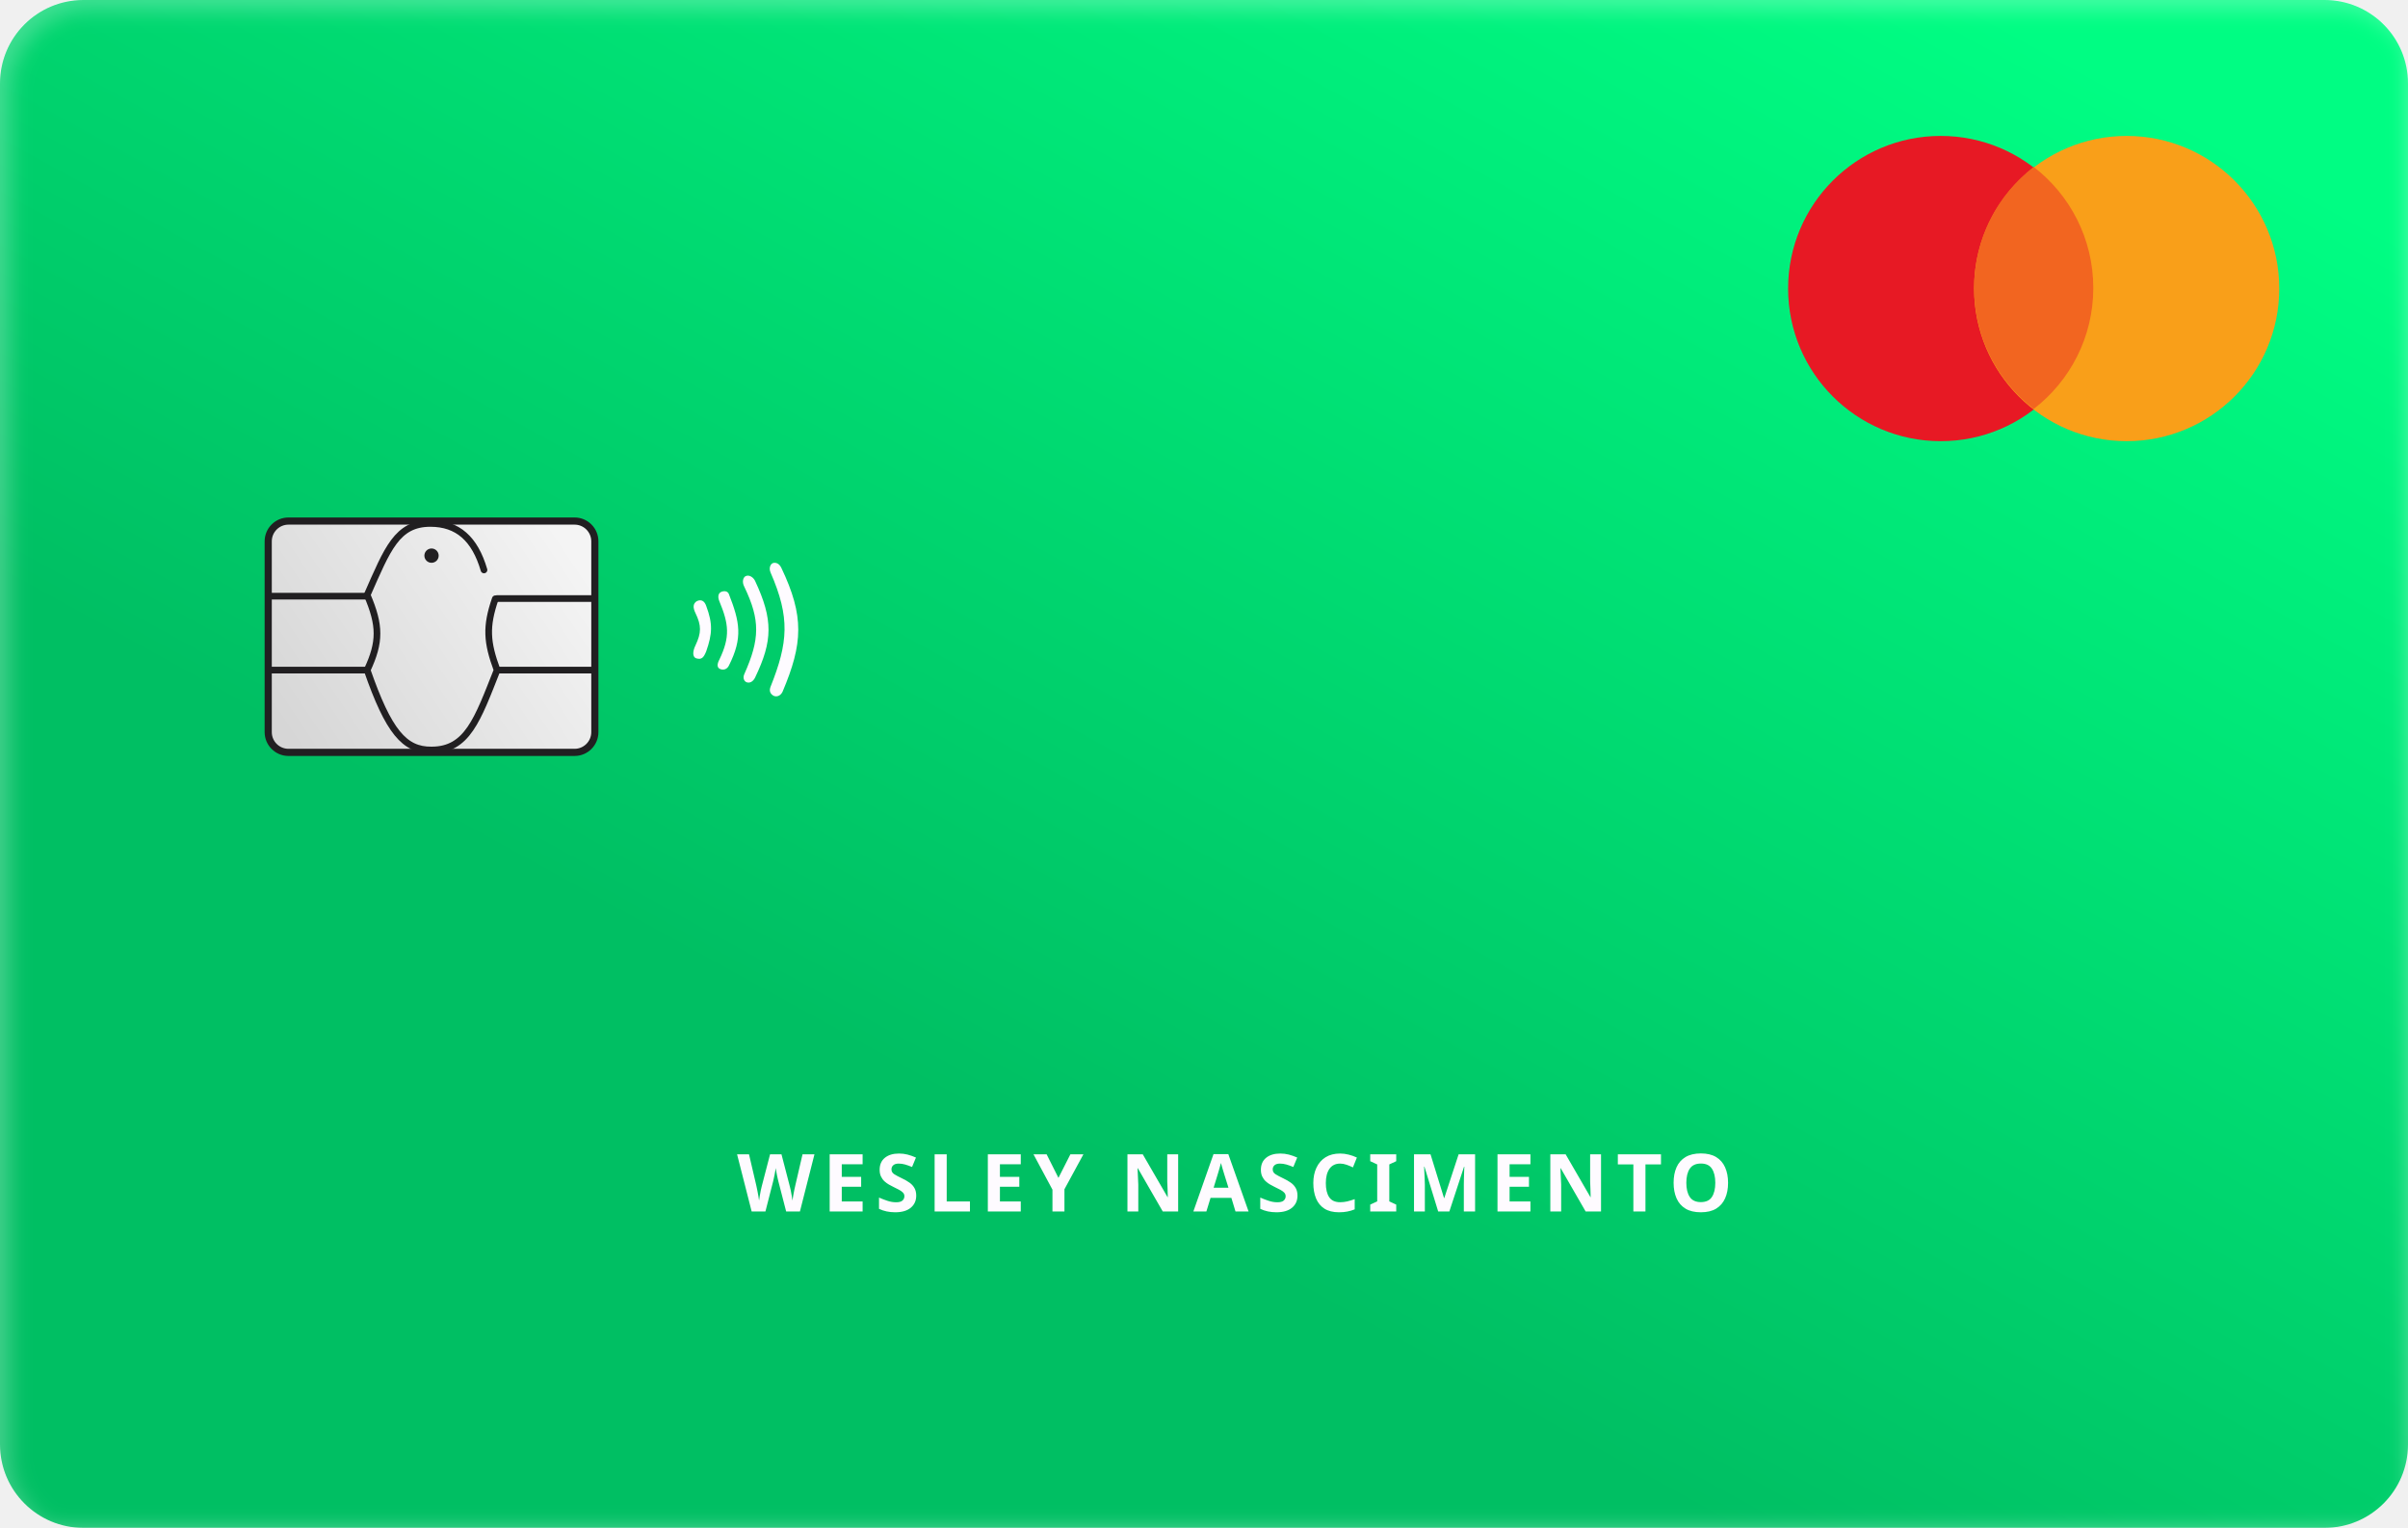
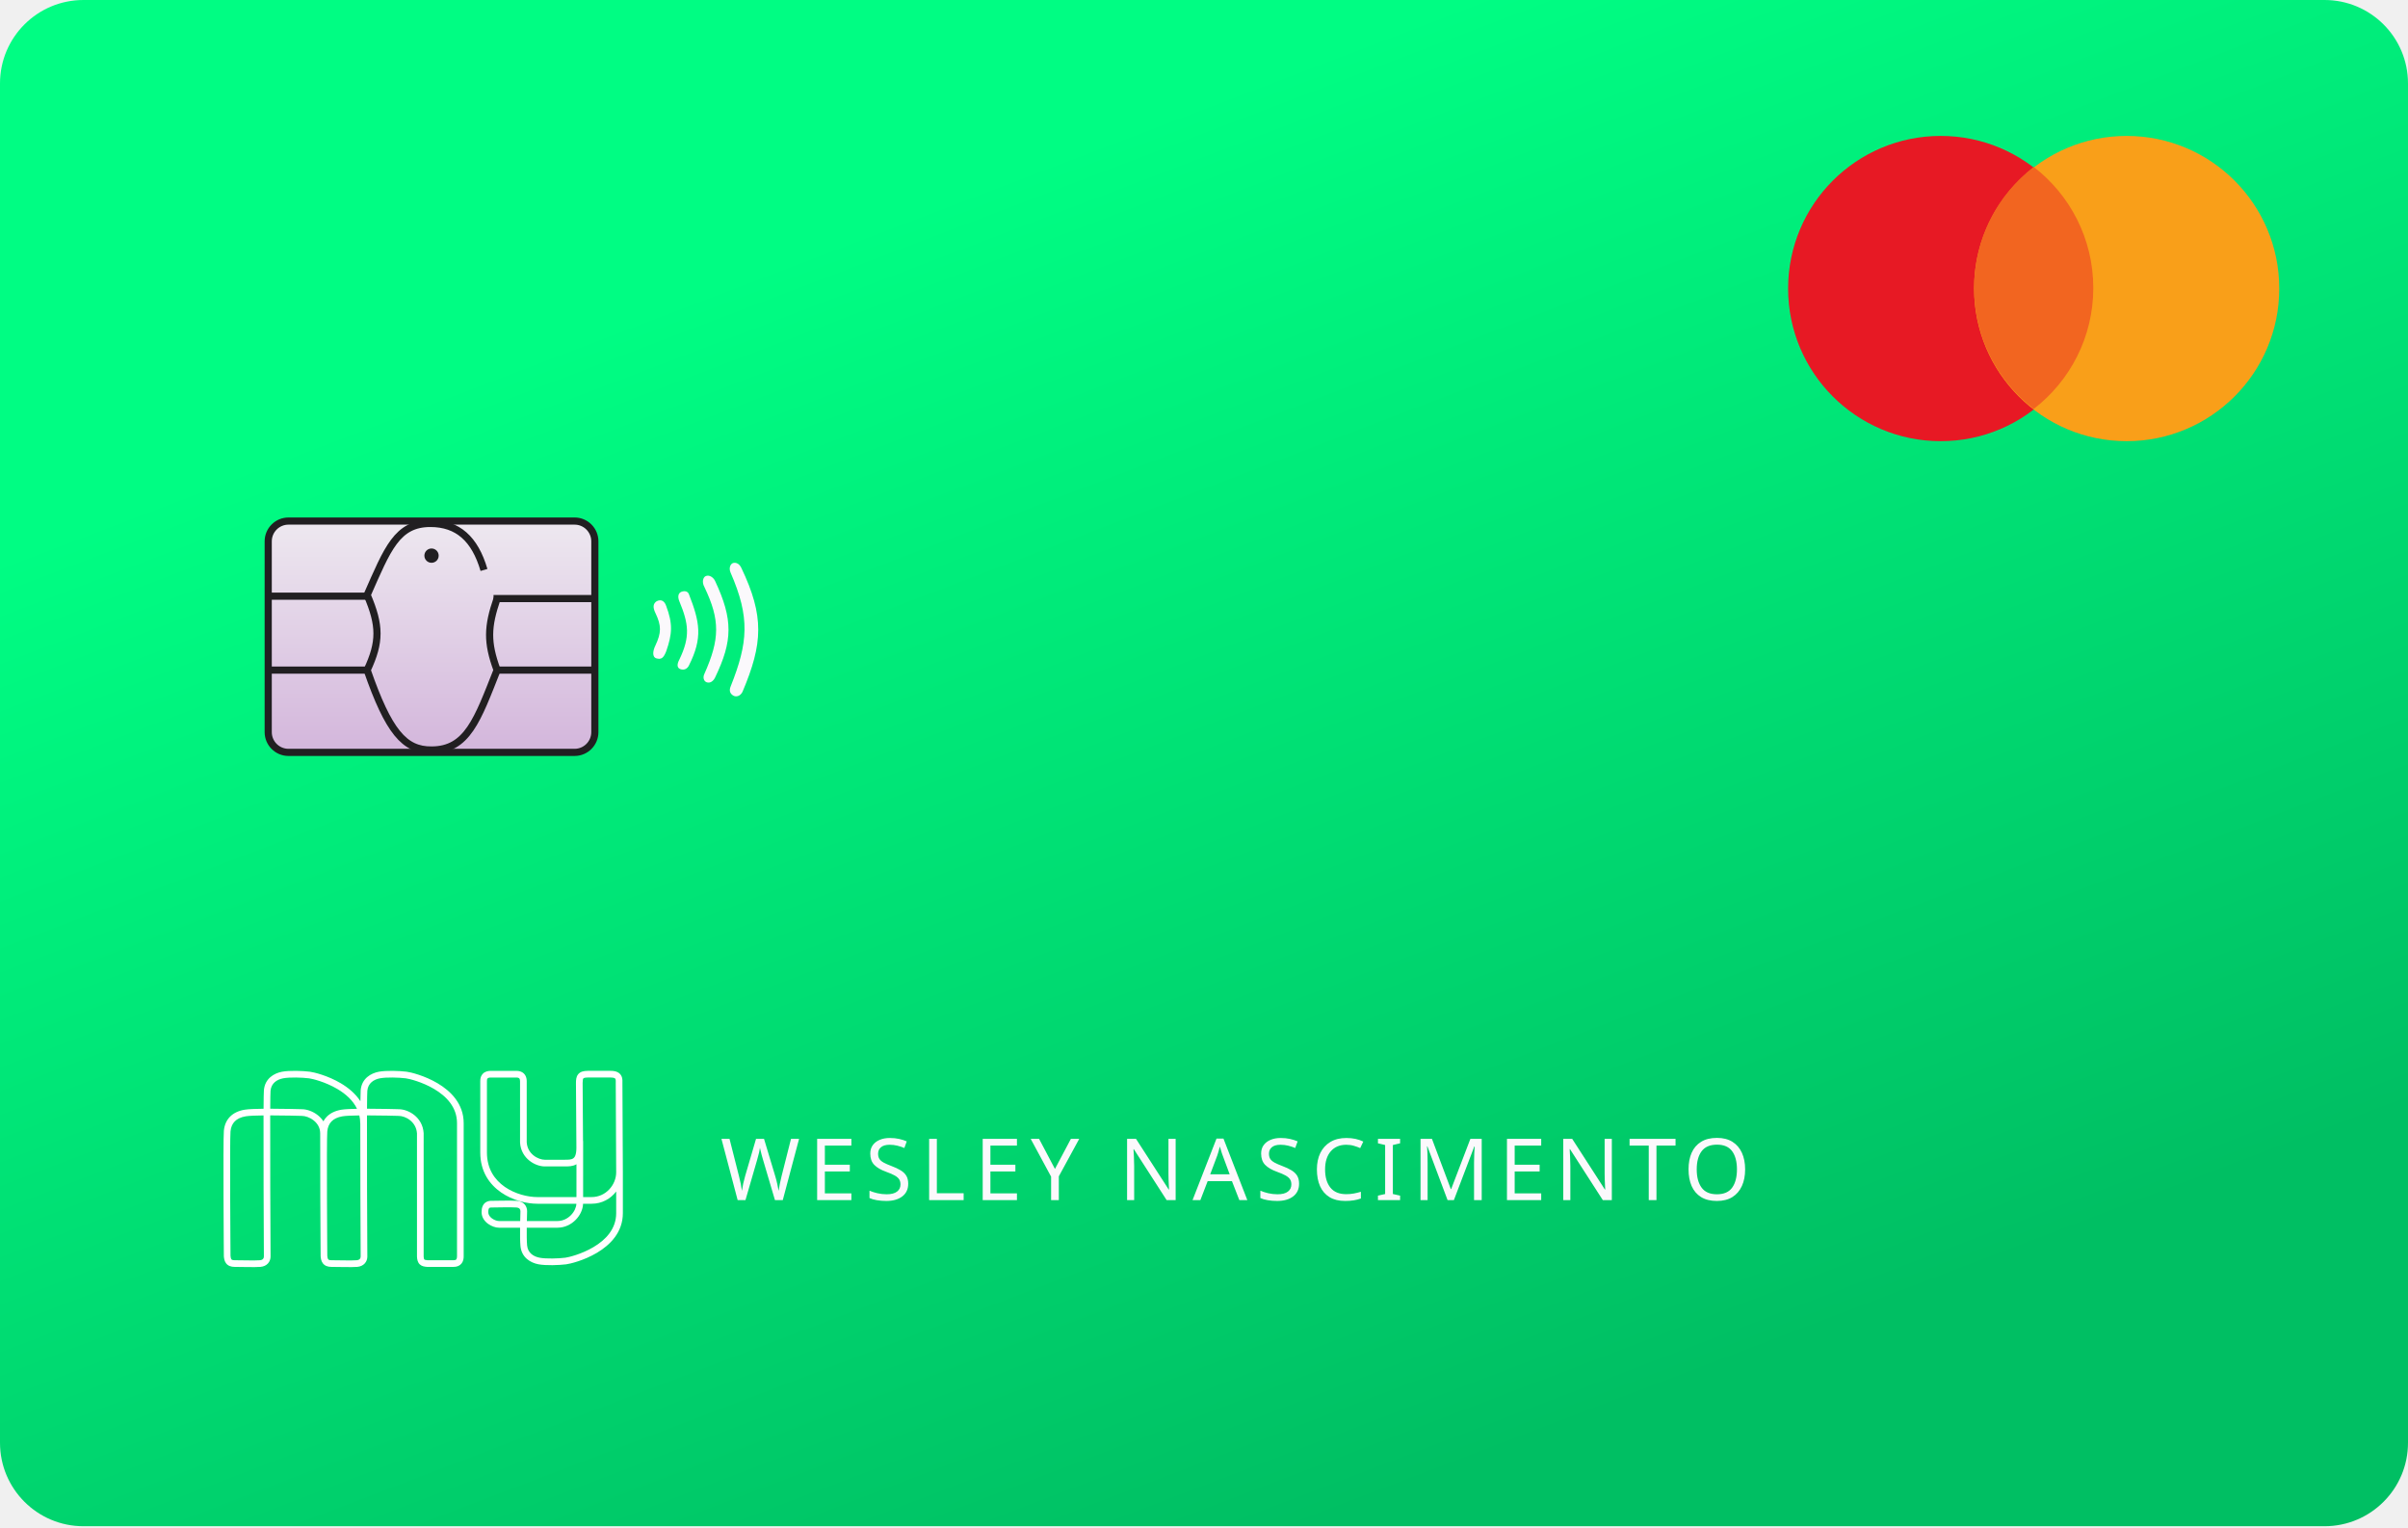
<svg xmlns="http://www.w3.org/2000/svg" width="722" height="458" viewBox="0 0 722 458" fill="none">
-   <g id="mybank-front">
-     <g id="mybank-front_2" clip-path="url(#clip0_327_524)">
-       <g id="Rectangle 968" filter="url(#filter0_i_327_524)">
-         <rect width="722" height="458" rx="25" fill="url(#paint0_linear_327_524)" />
-       </g>
-       <text id="wesley nascimento" fill="#FEFBFF" xml:space="preserve" style="white-space: pre" font-family="Sora" font-size="24" font-weight="600" letter-spacing="0.1em">
-         <tspan x="221" y="363.16">WESLEY NASCIMENTO
- </tspan>
-       </text>
-       <circle id="Ellipse 10" cx="581.889" cy="86.497" r="45.751" fill="#E71924" />
-       <circle id="Ellipse 11" cx="637.647" cy="86.497" r="45.751" fill="#F99F19" />
-       <path id="Intersect" fill-rule="evenodd" clip-rule="evenodd" d="M609.768 122.595C620.636 114.23 627.64 101.092 627.64 86.317C627.64 71.543 620.636 58.404 609.768 50.04C598.9 58.404 591.897 71.543 591.897 86.317C591.897 101.092 598.9 114.23 609.768 122.595Z" fill="#F26520" />
-       <g id="Group 301">
-         <rect id="Rectangle 344" x="80.421" y="156.195" width="97.935" height="69.341" rx="6.076" fill="url(#paint1_linear_327_524)" stroke="#211F21" stroke-width="2.145" />
-         <path id="Vector 9" d="M80.778 178.713H110.087" stroke="#211F21" stroke-width="2" stroke-linecap="round" />
-         <path id="Vector 10" d="M80.778 200.873H109.445" stroke="#211F21" stroke-width="2" stroke-linecap="round" />
-         <path id="Vector 11" d="M149.404 200.873H177.998" stroke="#211F21" stroke-width="2" stroke-linecap="round" />
-         <path id="Vector 12" d="M148.975 179.428H177.998" stroke="#211F21" stroke-width="2" stroke-linecap="round" />
-         <circle id="Ellipse 12" cx="129.388" cy="166.561" r="2.145" fill="#211F21" />
-         <g id="Vector 13">
-           <path d="M231.053 205.824C236.325 192.59 236.926 185.119 231.053 171.645C230.43 170.215 231.053 169.024 231.768 168.786C232.483 168.547 233.589 168.786 234.27 170.215C241.188 184.73 240.767 192.87 234.627 207.387C233.912 208.817 232.575 208.998 231.768 208.46C230.824 207.831 230.608 206.941 231.053 205.824Z" fill="#FEFBFF" />
-           <path d="M223.547 172.717C222.832 173.075 222.375 174.43 223.19 175.934C227.999 185.94 227.801 191.662 223.19 202.026C222.686 203.071 222.998 204.226 223.905 204.528C224.977 204.886 225.913 204.125 226.406 203.098C231.701 192.084 231.84 185.756 226.406 174.147C225.905 173.075 224.619 172.181 223.547 172.717Z" fill="#FEFBFF" />
-           <path d="M216.399 177.364C215.326 177.721 215.136 178.908 215.684 180.223C218.53 187.063 218.979 190.898 215.684 197.737C215.041 198.929 214.83 200.193 216.041 200.596C217.252 201 218.126 200.363 218.543 199.524C222.766 191.149 221.82 186.454 218.543 178.079C218.263 177.364 217.471 177.006 216.399 177.364Z" fill="#FEFBFF" />
-           <path d="M208.893 180.223C207.82 180.938 207.668 182.022 208.535 183.797C210.344 187.564 210.303 189.68 208.535 193.448C207.713 195.11 207.463 197.022 208.893 197.38C210.322 197.737 210.957 197.229 211.752 195.235C213.578 189.987 213.756 187.02 211.752 181.653C211.291 180.261 210.322 179.508 208.893 180.223Z" fill="#FEFBFF" />
-         </g>
-         <path id="Vector 14" d="M145.115 170.849C142.372 161.508 137.251 156.91 129.03 156.91C119.023 156.91 116.194 164.53 110.087 178.355C113.998 187.507 114.039 192.437 110.087 200.873C116.494 219.254 121.24 224.915 129.388 224.821C140.111 224.821 143.163 215.733 149.046 200.873C145.952 192.497 145.622 187.875 148.5 179.5" stroke="#211F21" stroke-width="2" stroke-linecap="round" />
-       </g>
+   <g id="mybank" clip-path="url(#clip0_328_647)">
+     <path id="Rectangle 407" d="M0 25.02C0 11.202 11.202 0 25.02 0H696.98C710.798 0 722 11.202 722 25.02V432.485C722 446.303 710.798 457.505 696.98 457.505H25.02C11.202 457.505 0 446.303 0 432.485V25.02Z" fill="url(#paint0_linear_328_647)" />
+     <text id="WESLEY NASCIMENTO" fill="#FBF9FC" xml:space="preserve" style="white-space: pre" font-family="Sora" font-size="25.735" letter-spacing="0.1em">
+       <tspan x="216" y="359.75">WESLEY NASCIMENTO</tspan>
+     </text>
+     <circle id="Ellipse 10" cx="581.889" cy="86.497" r="45.751" fill="#E71924" />
+     <circle id="Ellipse 11" cx="637.647" cy="86.497" r="45.751" fill="#F99F19" />
+     <path id="Intersect" fill-rule="evenodd" clip-rule="evenodd" d="M609.768 122.594C620.636 114.23 627.64 101.091 627.64 86.317C627.64 71.542 620.636 58.404 609.768 50.039C598.9 58.404 591.897 71.542 591.897 86.317C591.897 101.091 598.9 114.23 609.768 122.594Z" fill="#F26520" />
+     <rect id="Rectangle 344" x="80.421" y="156.195" width="97.935" height="69.341" rx="6.076" fill="url(#paint1_linear_328_647)" stroke="#211F21" stroke-width="2.145" />
+     <path id="Vector 9" d="M80.778 178.713H110.087" stroke="#211F21" stroke-width="2.145" />
+     <path id="Vector 10" d="M80.778 200.873H110.445" stroke="#211F21" stroke-width="2.145" />
+     <path id="Vector 11" d="M149.404 200.873H177.998" stroke="#211F21" stroke-width="2.145" />
+     <path id="Vector 12" d="M147.974 179.428H177.998" stroke="#211F21" stroke-width="2.145" />
+     <circle id="Ellipse 12" cx="129.388" cy="166.561" r="2.145" fill="#211F21" />
+     <g id="Vector 13">
+       <path d="M219.053 205.824C224.325 192.59 224.926 185.119 219.053 171.645C218.43 170.215 219.053 169.024 219.768 168.786C220.483 168.547 221.589 168.786 222.27 170.215C229.188 184.73 228.767 192.87 222.627 207.387C221.912 208.817 220.575 208.998 219.768 208.46C218.824 207.831 218.608 206.941 219.053 205.824Z" fill="#FBF9FC" />
+       <path d="M211.547 172.717C210.832 173.075 210.375 174.43 211.19 175.934C215.999 185.94 215.801 191.662 211.19 202.026C210.686 203.071 210.998 204.226 211.905 204.528C212.977 204.886 213.913 204.125 214.406 203.098C219.701 192.084 219.84 185.756 214.406 174.147C213.905 173.075 212.619 172.181 211.547 172.717Z" fill="#FBF9FC" />
+       <path d="M204.399 177.364C203.326 177.721 203.136 178.908 203.684 180.223C206.53 187.063 206.979 190.898 203.684 197.737C203.041 198.929 202.83 200.193 204.041 200.596C205.252 201 206.126 200.363 206.543 199.524C210.766 191.149 209.82 186.454 206.543 178.079C206.263 177.364 205.471 177.006 204.399 177.364Z" fill="#FBF9FC" />
+       <path d="M196.893 180.223C195.82 180.938 195.668 182.022 196.535 183.797C198.344 187.564 198.303 189.68 196.535 193.448C195.713 195.11 195.463 197.022 196.893 197.38C198.322 197.737 198.957 197.229 199.752 195.235C201.578 189.987 201.756 187.02 199.752 181.653C199.291 180.261 198.322 179.508 196.893 180.223Z" fill="#FBF9FC" />
    </g>
+     <path id="Vector 14" d="M145.115 170.85C142.372 161.509 137.251 156.91 129.03 156.91C119.023 156.91 116.194 164.531 110.087 178.356C113.998 187.507 114.039 192.437 110.087 200.874C116.494 219.255 121.24 224.916 129.388 224.821C140.111 224.821 143.163 215.733 149.046 200.874C145.952 192.498 146.168 187.803 149.046 179.428" stroke="#211F21" stroke-width="2.145" />
+     <path id="Union" fill-rule="evenodd" clip-rule="evenodd" d="M176.199 321C174.998 321 173.964 321.239 173.323 322.058C172.736 322.807 172.692 323.806 172.692 324.633L172.692 324.639L172.823 344.059V344.063C172.822 346.236 172.296 346.954 171.862 347.248C171.612 347.416 171.282 347.526 170.829 347.587C170.368 347.648 169.856 347.65 169.252 347.65H163.353C162.415 347.65 161.091 347.243 159.978 346.354C158.897 345.491 158.048 344.203 157.929 342.43V342.416V342.28V341.76V339.891V334.076L157.929 324.11C157.929 323.448 157.794 322.878 157.529 322.404C157.262 321.927 156.892 321.603 156.513 321.393C155.809 321.003 155.069 321.004 154.847 321.004L154.832 321.004L151.063 321.004L147.097 321.004C146.303 321.004 145.392 321.227 144.807 321.83C144.527 322.118 144.303 322.442 144.164 322.861C144.033 323.256 144 323.673 144 324.11L144 335.096V342.261V344.604V345.259V345.431V345.475V345.486V345.489V345.49C144 345.49 144 345.49 145 345.49H144C144 351.131 146.726 355.006 150.231 357.435C153.698 359.837 157.934 360.838 161.124 360.838H172.82C172.776 361.944 172.204 363.219 171.2 364.245C170.165 365.302 168.745 366.018 167.154 366.018H157.974C157.988 365.369 158.004 364.792 158.017 364.315L158.017 364.314C158.034 363.727 158.046 363.294 158.046 363.069C158.046 362.335 157.815 361.589 157.278 360.998C156.736 360.402 155.963 360.052 155.039 359.967C154.255 359.896 152.421 359.898 150.787 359.914C149.735 359.924 148.756 359.941 148.105 359.952H148.105C147.713 359.958 147.441 359.963 147.345 359.963L147.32 359.963C147.049 359.962 146.291 359.961 145.606 360.439C144.828 360.982 144.393 361.942 144.393 363.332C144.393 364.946 145.338 366.135 146.366 366.875C147.377 367.604 148.626 368.018 149.588 368.018H155.939C155.916 370.002 155.926 372.124 156.05 373.486C156.369 377.008 159.12 378.548 161.449 378.986C163.696 379.409 167.618 379.263 169.755 378.995C170.927 378.849 175.091 377.854 178.989 375.539C182.886 373.225 186.754 369.438 186.754 363.655L186.754 351.428L186.754 351.423L186.623 324.633V324.63C186.623 324.594 186.624 324.542 186.626 324.48V324.479C186.63 324.293 186.636 324.014 186.622 323.774C186.601 323.416 186.534 322.962 186.31 322.519C185.799 321.511 184.731 321 183.147 321H176.199ZM145 345.49C146 345.49 146 345.49 146 345.49V345.489V345.486V345.475V345.431V345.259V344.604V342.261V335.096L146 324.11C146 323.758 146.03 323.588 146.063 323.49C146.087 323.416 146.125 323.344 146.242 323.223C146.3 323.163 146.581 323.004 147.097 323.004L151.063 323.004L154.832 323.004C155.025 323.004 155.314 323.015 155.543 323.142C155.639 323.195 155.72 323.267 155.784 323.382C155.851 323.5 155.929 323.72 155.929 324.11L155.929 334.076V339.891V341.76V342.28V342.416V342.451V342.46V342.462V342.462C155.929 342.463 155.929 342.463 156.929 342.463H155.929V342.494L155.931 342.525C156.082 344.949 157.262 346.745 158.73 347.917C160.174 349.069 161.931 349.65 163.353 349.65H169.252H169.284C169.851 349.65 170.488 349.65 171.093 349.569C171.669 349.492 172.279 349.336 172.84 348.996V358.838H161.124C158.284 358.838 154.458 357.931 151.37 355.791C148.321 353.678 146 350.38 146 345.49H145ZM174.84 342.008H174.809L174.692 324.633V324.629C174.692 323.747 174.787 323.431 174.897 323.292C174.952 323.221 175.172 323 176.199 323H183.147C184.311 323 184.484 323.342 184.525 323.422L184.525 323.422C184.576 323.522 184.612 323.669 184.625 323.891C184.635 324.051 184.631 324.176 184.628 324.324V324.324L184.628 324.325C184.626 324.414 184.623 324.513 184.623 324.633L184.623 324.638L184.754 351.428V351.43C184.753 355.087 181.739 358.838 177.379 358.838H174.84V342.008ZM177.379 360.838C180.533 360.838 183.107 359.32 184.754 357.169V363.655C184.754 368.403 181.609 371.658 177.968 373.82C174.329 375.981 170.431 376.895 169.506 377.011C167.448 377.269 163.766 377.387 161.819 377.021C159.953 376.669 158.247 375.576 158.042 373.306C157.927 372.043 157.916 370 157.939 368.018H167.154C169.365 368.018 171.28 367.023 172.629 365.644C173.931 364.315 174.778 362.554 174.821 360.838H177.379ZM156.019 364.225C156.006 364.708 155.989 365.311 155.973 366.018H149.588C149.108 366.018 148.26 365.774 147.534 365.252C146.825 364.742 146.393 364.088 146.393 363.332C146.393 362.354 146.68 362.129 146.75 362.079C146.891 361.981 147.081 361.963 147.345 361.963C147.443 361.963 147.736 361.958 148.152 361.951L148.153 361.951C148.82 361.94 149.805 361.924 150.807 361.914C152.487 361.897 154.199 361.899 154.857 361.959C155.376 362.006 155.651 362.182 155.798 362.343C155.949 362.509 156.046 362.75 156.046 363.069C156.046 363.286 156.035 363.679 156.019 364.225ZM92.908 321.258C90.758 320.989 86.813 320.843 84.553 321.268C82.211 321.708 79.445 323.255 79.125 326.794C79.072 327.382 79.041 329.447 79.024 332.36C76.666 332.384 74.507 332.462 73.364 332.649C71.523 332.952 70.023 333.656 68.942 334.768C67.857 335.884 67.27 337.331 67.121 338.974C67.05 339.758 67.018 342.524 67.006 346.142C66.994 349.793 67.002 354.386 67.018 358.886C67.035 363.387 67.06 367.797 67.08 371.081C67.091 372.723 67.1 374.084 67.106 375.034L67.114 376.136L67.117 376.425L67.117 376.499L67.117 376.518L67.117 376.521V376.649H67.125C67.175 377.253 67.292 378.052 67.788 378.698C68.355 379.436 69.239 379.768 70.36 379.768C70.906 379.768 71.668 379.779 72.516 379.792H72.517C73.092 379.801 73.708 379.81 74.322 379.817C75.804 379.833 77.314 379.835 78.101 379.763C79.029 379.679 79.806 379.326 80.349 378.729C80.889 378.136 81.121 377.387 81.121 376.649C81.121 376.518 81.117 375.731 81.111 374.444L81.111 374.443C81.076 367.497 80.97 345.988 81.014 334.351C83.16 334.352 85.359 334.385 87.103 334.42C88.108 334.44 88.961 334.461 89.562 334.477C89.862 334.485 90.1 334.491 90.262 334.496L90.448 334.501L90.495 334.503L90.507 334.503L90.51 334.503L90.511 334.503L90.511 334.503L90.542 333.504L90.511 334.503L90.526 334.504H90.542C91.482 334.504 92.879 334.94 94.038 335.855C95.17 336.75 95.999 338.038 96.005 339.73C96.012 341.788 96.016 344.107 96.018 345.913C96.019 346.815 96.019 347.589 96.019 348.137L96.02 348.778L96.02 348.949L96.02 348.993V349.004V349.007V349.008V349.008H96.02C96.018 352.059 96.026 355.499 96.038 358.886C96.055 363.387 96.079 367.797 96.1 371.081C96.11 372.723 96.12 374.084 96.126 375.034L96.134 376.136L96.136 376.425L96.137 376.499L96.137 376.518L96.137 376.521V376.649H96.144C96.195 377.253 96.312 378.052 96.808 378.698C97.375 379.436 98.258 379.768 99.379 379.768C99.926 379.768 100.688 379.779 101.536 379.792H101.536C102.112 379.801 102.727 379.81 103.342 379.817C104.824 379.833 106.333 379.835 107.121 379.763C108.049 379.679 108.826 379.326 109.369 378.729C109.909 378.136 110.141 377.387 110.141 376.649C110.141 376.518 110.137 375.731 110.13 374.443C110.096 367.497 109.99 345.988 110.034 334.351C112.18 334.352 114.379 334.385 116.122 334.42C117.128 334.44 117.981 334.461 118.582 334.477C118.882 334.485 119.12 334.491 119.282 334.496L119.467 334.501L119.515 334.503L119.527 334.503L119.53 334.503L119.53 334.503L119.531 334.503L119.546 334.504H119.561C120.507 334.504 121.84 334.913 122.961 335.808C124.05 336.677 124.905 337.974 125.025 339.758V376.649V376.674L125.026 376.699C125.07 377.576 125.236 378.428 125.868 379.019C126.479 379.591 127.315 379.713 128.066 379.765L128.101 379.768H128.135H135.906C136.982 379.791 137.84 379.442 138.393 378.74C138.907 378.085 139.028 377.282 139.028 376.649V336.681C139.028 330.868 135.138 327.06 131.218 324.733C127.296 322.406 123.107 321.406 121.928 321.258C119.778 320.989 115.833 320.843 113.573 321.268C111.231 321.708 108.465 323.255 108.145 326.794C108.107 327.216 108.08 328.395 108.062 330.102C106.564 327.791 104.386 326.032 102.198 324.733C98.277 322.406 94.087 321.406 92.908 321.258ZM87.143 332.42C85.396 332.385 83.186 332.352 81.024 332.351C81.042 329.416 81.073 327.463 81.117 326.974C81.324 324.688 83.043 323.587 84.922 323.233C86.883 322.864 90.589 322.983 92.66 323.243C93.592 323.36 97.514 324.279 101.177 326.453C103.615 327.9 105.833 329.834 107.045 332.374C105.088 332.409 103.362 332.489 102.383 332.649C100.543 332.952 99.043 333.656 97.962 334.768C97.561 335.179 97.229 335.636 96.961 336.131C96.498 335.404 95.914 334.788 95.278 334.286C93.808 333.124 91.989 332.508 90.558 332.504L90.556 332.504L90.507 332.502L90.32 332.497C90.156 332.492 89.917 332.485 89.615 332.477C89.01 332.461 88.153 332.441 87.143 332.42ZM102.707 334.623C103.643 334.469 105.522 334.392 107.745 334.364C107.916 335.094 108.009 335.866 108.009 336.681H108.027C108.003 348.705 108.099 368.087 108.131 374.517L108.131 374.534C108.137 375.772 108.141 376.526 108.141 376.649C108.141 376.971 108.043 377.215 107.89 377.383C107.741 377.547 107.462 377.724 106.939 377.772C106.276 377.832 104.883 377.834 103.364 377.817C102.774 377.811 102.169 377.802 101.596 377.793L101.595 377.793C100.73 377.78 99.938 377.768 99.379 377.768C98.654 377.768 98.463 377.57 98.394 377.48C98.272 377.321 98.184 377.032 98.137 376.472L98.136 376.41L98.134 376.121L98.126 375.02C98.119 374.07 98.11 372.71 98.1 371.068C98.079 367.785 98.055 363.378 98.038 358.879C98.022 354.38 98.013 349.793 98.026 346.148C98.038 342.471 98.072 339.827 98.133 339.154C98.248 337.885 98.683 336.894 99.395 336.162C100.112 335.426 101.184 334.873 102.707 334.623ZM116.162 332.42C114.415 332.385 112.205 332.352 110.043 332.351C110.061 329.416 110.092 327.463 110.137 326.974L109.141 326.884L110.137 326.974C110.344 324.688 112.063 323.587 113.942 323.233C115.903 322.864 119.608 322.983 121.679 323.243C122.612 323.36 126.534 324.279 130.197 326.453C133.861 328.628 137.028 331.904 137.028 336.681V376.649C137.028 377.075 136.939 377.353 136.821 377.503C136.743 377.602 136.55 377.783 135.943 377.768L135.93 377.768H135.918H128.171C127.459 377.715 127.286 377.607 127.235 377.559C127.205 377.531 127.065 377.379 127.025 376.624V339.726V339.695L127.023 339.664C126.871 337.227 125.685 335.423 124.208 334.244C122.763 333.091 121.003 332.508 119.577 332.504L119.575 332.504L119.527 332.502L119.339 332.497C119.176 332.492 118.936 332.485 118.634 332.477C118.03 332.461 117.173 332.441 116.162 332.42ZM73.688 334.623C74.664 334.463 76.665 334.385 79.014 334.36C78.97 346.038 79.077 367.653 79.111 374.517L79.111 374.517C79.117 375.765 79.121 376.525 79.121 376.649C79.121 376.971 79.023 377.215 78.87 377.383C78.721 377.547 78.443 377.724 77.919 377.772C77.256 377.832 75.863 377.834 74.344 377.817C73.754 377.811 73.15 377.802 72.576 377.793L72.575 377.793C71.71 377.78 70.918 377.768 70.36 377.768C69.634 377.768 69.443 377.57 69.374 377.48C69.252 377.321 69.164 377.032 69.117 376.472L69.117 376.41L69.114 376.121L69.106 375.02C69.1 374.07 69.09 372.71 69.08 371.068C69.059 367.785 69.035 363.378 69.018 358.879C69.002 354.38 68.994 349.793 69.006 346.148C69.018 342.471 69.052 339.827 69.113 339.154C69.228 337.885 69.664 336.894 70.376 336.162C71.092 335.426 72.164 334.873 73.688 334.623Z" fill="white" />
  </g>
  <defs>
-     <filter id="filter0_i_327_524" x="0" y="0" width="725" height="461" filterUnits="userSpaceOnUse" color-interpolation-filters="sRGB">
-       <feFlood flood-opacity="0" result="BackgroundImageFix" />
-       <feBlend mode="normal" in="SourceGraphic" in2="BackgroundImageFix" result="shape" />
-       <feColorMatrix in="SourceAlpha" type="matrix" values="0 0 0 0 0 0 0 0 0 0 0 0 0 0 0 0 0 0 127 0" result="hardAlpha" />
-       <feOffset dx="3" dy="3" />
-       <feGaussianBlur stdDeviation="3" />
-       <feComposite in2="hardAlpha" operator="arithmetic" k2="-1" k3="1" />
-       <feColorMatrix type="matrix" values="0 0 0 0 1 0 0 0 0 1 0 0 0 0 1 0 0 0 0.25 0" />
-       <feBlend mode="normal" in2="shape" result="effect1_innerShadow_327_524" />
-     </filter>
-     <linearGradient id="paint0_linear_327_524" x1="650.503" y1="32.616" x2="372.575" y2="537.261" gradientUnits="userSpaceOnUse">
-       <stop stop-color="#00FD83" />
-       <stop offset="0.76" stop-color="#00BF63" />
+     <linearGradient id="paint0_linear_328_647" x1="181.502" y1="-45.274" x2="376.177" y2="464.348" gradientUnits="userSpaceOnUse">
+       <stop offset="0.245" stop-color="#00FD83" />
+       <stop offset="1" stop-color="#00BF63" />
    </linearGradient>
-     <linearGradient id="paint1_linear_327_524" x1="171" y1="165" x2="87" y2="221" gradientUnits="userSpaceOnUse">
-       <stop stop-color="#F4F4F4" />
-       <stop offset="1" stop-color="#D6D6D6" />
+     <linearGradient id="paint1_linear_328_647" x1="129.388" y1="155.123" x2="129.388" y2="226.608" gradientUnits="userSpaceOnUse">
+       <stop stop-color="#EEE9F0" />
+       <stop offset="1" stop-color="#D3B5DB" />
    </linearGradient>
-     <clipPath id="clip0_327_524">
+     <clipPath id="clip0_328_647">
      <rect width="722" height="458" fill="white" />
    </clipPath>
  </defs>
</svg>
